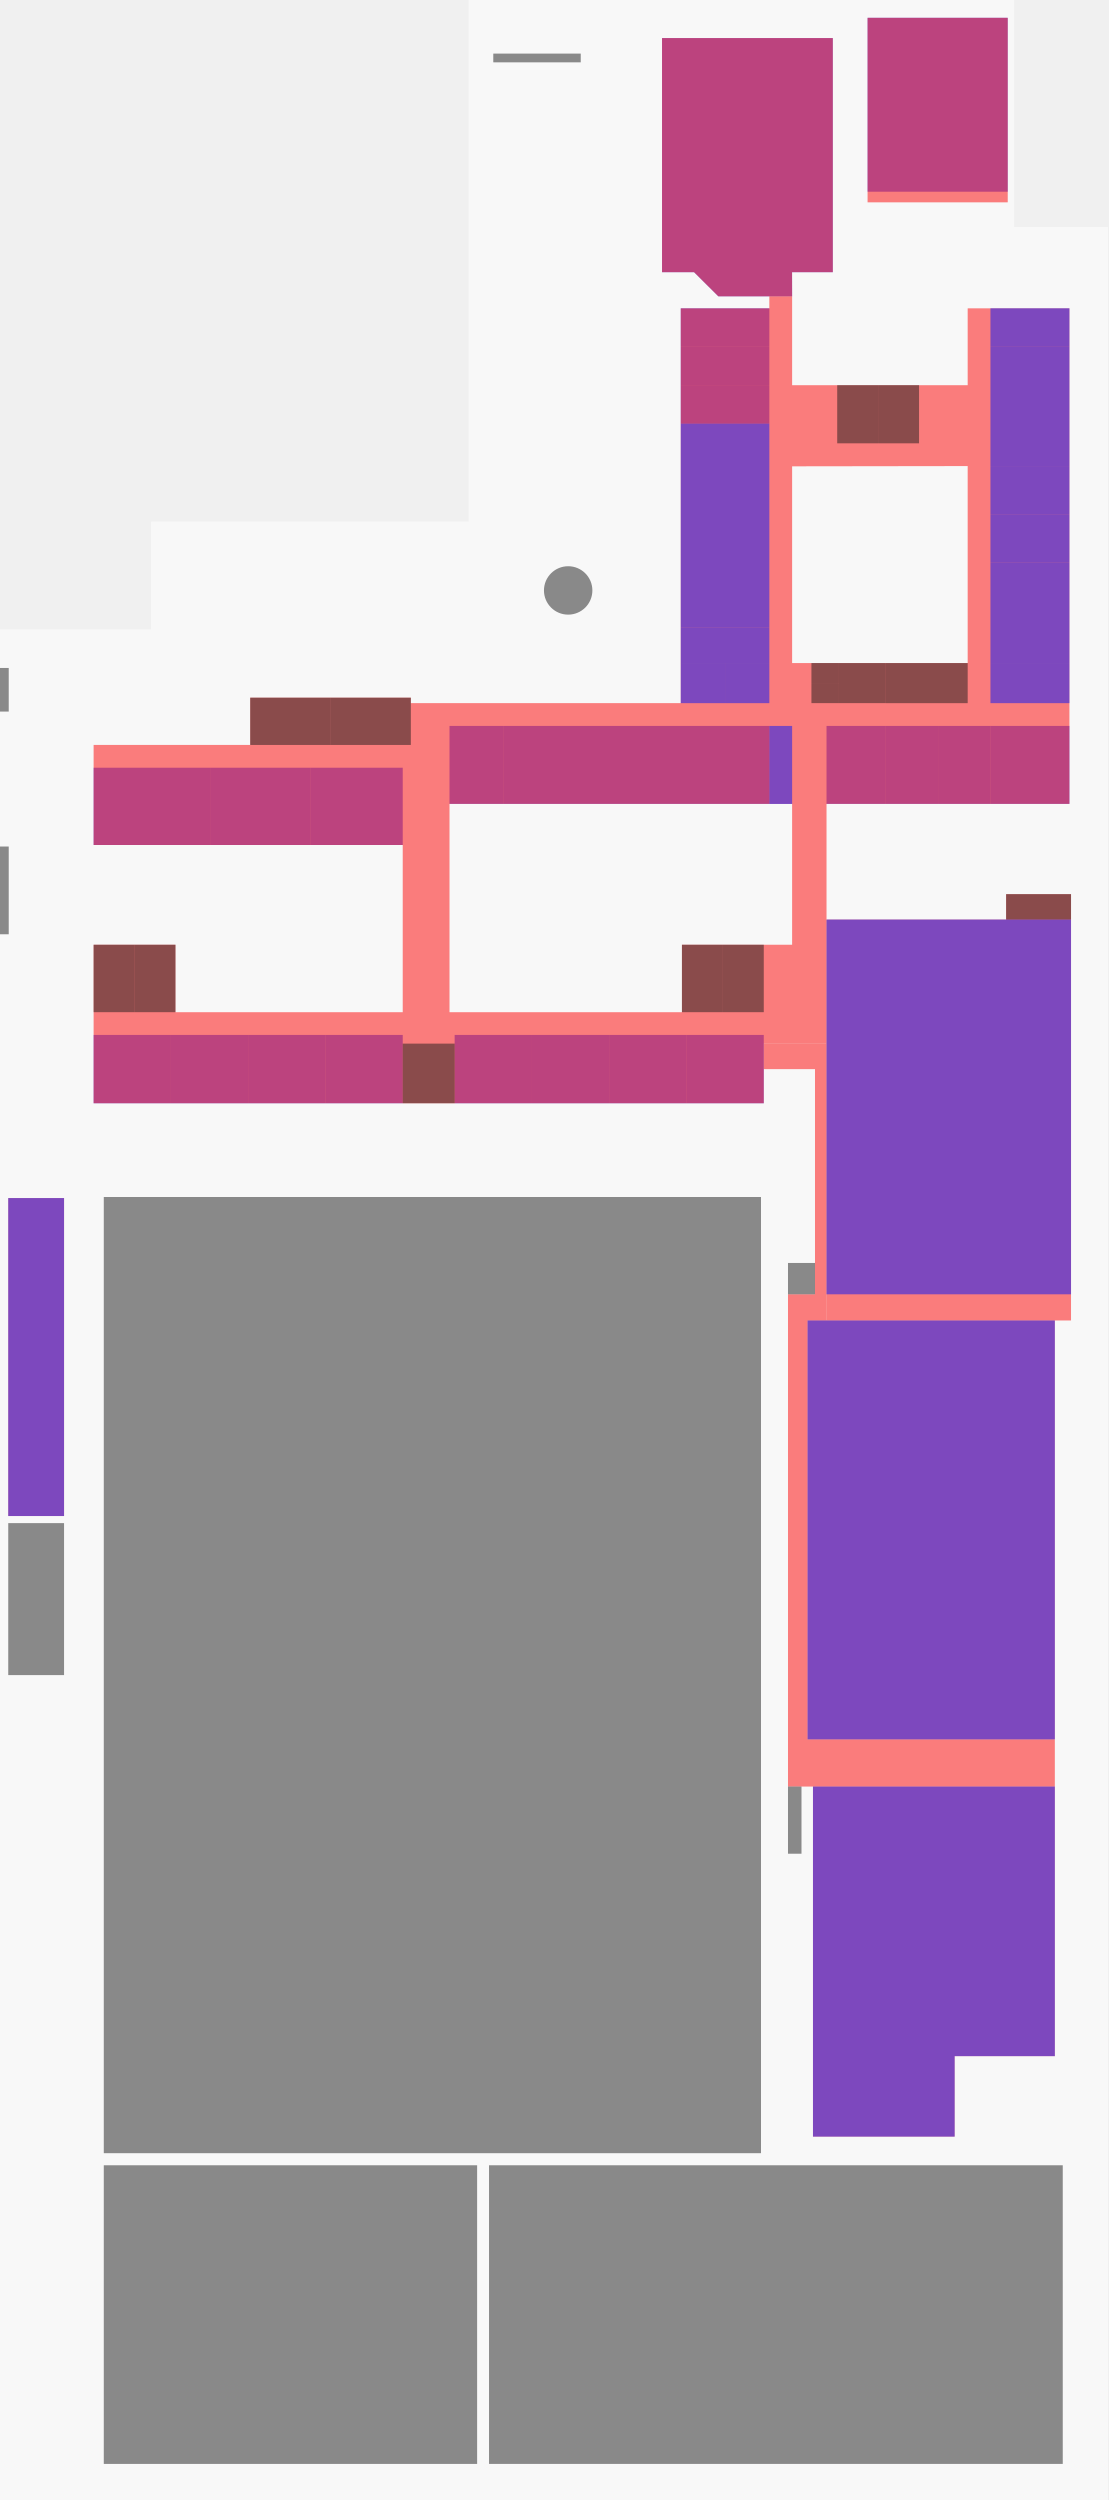
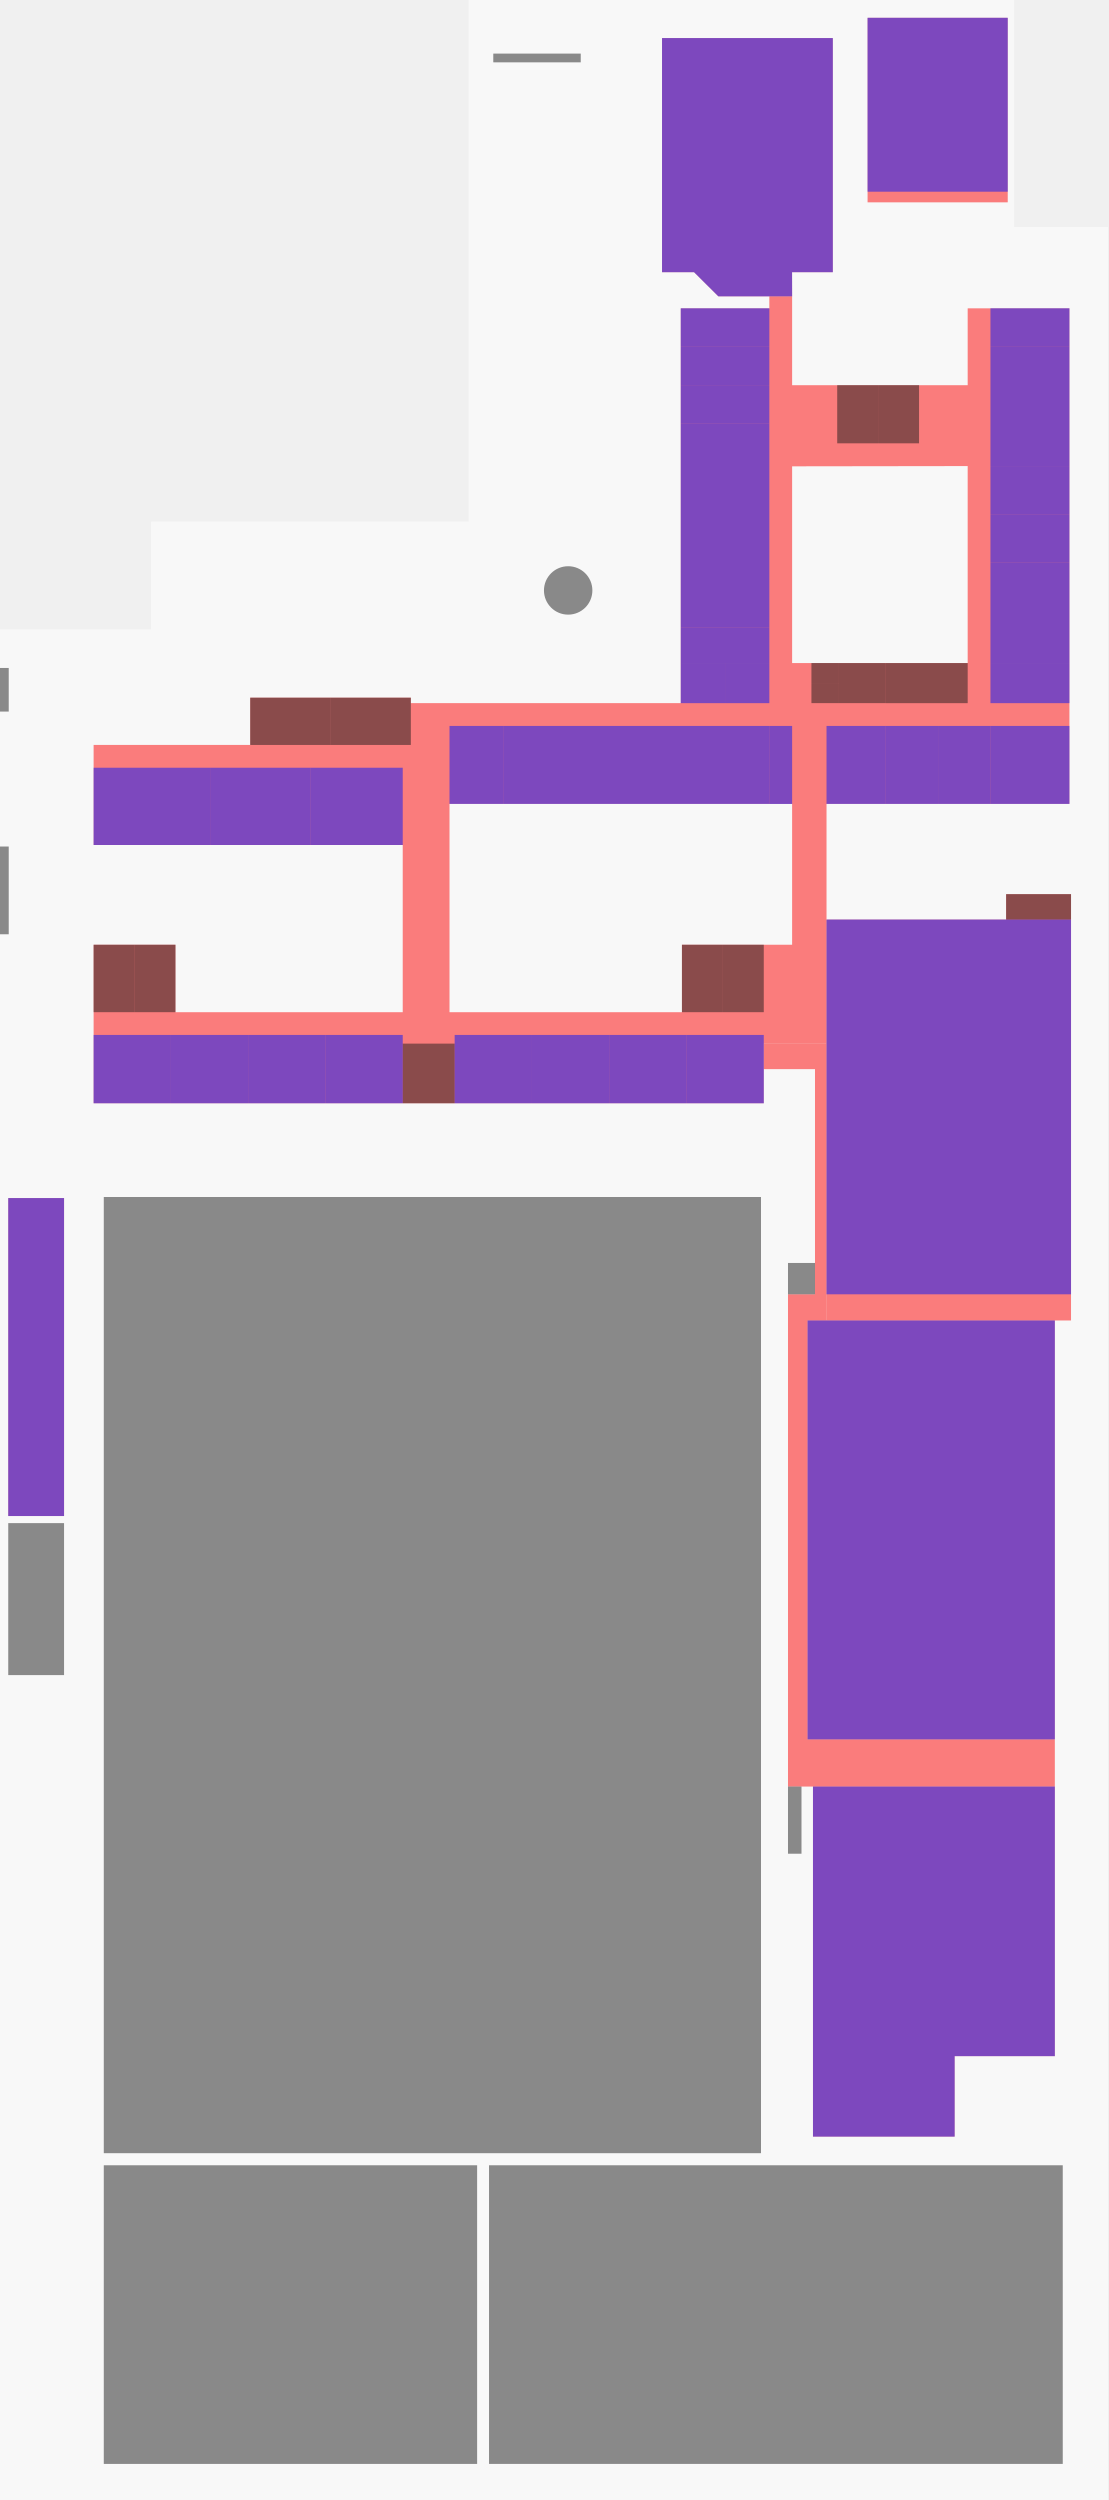
<svg xmlns="http://www.w3.org/2000/svg" width="1991.317" height="4493.032" viewBox="0 0 1991.317 4493.032" version="1.1" xml:space="preserve" style="clip-rule:evenodd;fill-rule:evenodd;stroke-linejoin:round;stroke-miterlimit:2" id="svg66">
  <defs id="defs66" />
  <path d="m 1822.499,407.861 h 168.818 v 4085.171 H 0.001 V 1131.161 H 271.413 V 937.339 H 842.212 V 0 h 980.287 z" style="fill:#ffffff;fill-opacity:0.53;stroke-width:2.308" id="base" />
-   <path id="nishi_hall_2f" style="fill:#0015ff;fill-opacity:0.5;stroke-width:0.99" d="M 1559.223,31.975 H 1811.104 V 344.533 H 1559.223 Z" />
-   <path id="audiovisual_hall_2f" d="M 1496.742,68.417 V 489.22 h -73.24 l 0.1,43.395 h -132.59 l -43.62,-43.395 h -57.59 V 68.417 Z" style="fill:#0015ff;fill-opacity:0.5" />
-   <path id="_2h" style="fill:#0015ff;fill-opacity:0.5;stroke-width:1.367" d="M 168.251,1860.013 H 307.137 V 1982.81 H 168.251 Z" />
-   <path id="_2g" style="fill:#0015ff;fill-opacity:0.5;stroke-width:1.367" d="M 307.137,1860.013 H 446.023 V 1982.81 H 307.137 Z" />
-   <path id="_2f" style="fill:#0015ff;fill-opacity:0.5;stroke-width:1.367" d="M 446.024,1860.013 H 584.91 V 1982.81 H 446.024 Z" />
-   <path id="_2e" style="fill:#0015ff;fill-opacity:0.5;stroke-width:1.367" d="m 584.91,1860.013 h 138.886 V 1982.81 h -138.886 z" />
-   <path id="_2d" style="fill:#0015ff;fill-opacity:0.5;stroke-width:1.367" d="m 817.115,1860.013 h 138.886 V 1982.81 h -138.886 z" />
-   <path id="_2c" style="fill:#0015ff;fill-opacity:0.5;stroke-width:1.367" d="M 956.001,1860.013 H 1094.888 V 1982.81 H 956.001 Z" />
-   <path id="_2b" style="fill:#0015ff;fill-opacity:0.5;stroke-width:1.367" d="m 1094.891,1860.013 h 138.886 V 1982.81 h -138.886 z" />
-   <path id="_2a" style="fill:#0015ff;fill-opacity:0.5;stroke-width:1.367" d="m 1233.772,1860.013 h 138.886 V 1982.81 h -138.886 z" />
-   <path id="teachers_room" style="fill:#0015ff;fill-opacity:0.5;stroke-width:2.01" d="m 904.429,1304.658 h 478.242 v 140.12 H 904.429 Z" />
-   <path id="special_room_2nd" style="fill:#0015ff;fill-opacity:0.5;stroke-width:1.095" d="m 1780.078,1304.658 h 141.911 v 140.12 h -141.911 z" />
-   <path id="mathematics_preparation_room" style="fill:#0015ff;fill-opacity:0.5;stroke-width:1.453" d="m 1223.459,554.087 h 159.195 v 69.079 h -159.195 z" />
-   <path id="english_preparation_room" style="fill:#0015ff;fill-opacity:0.5;stroke-width:1.453" d="m 1223.459,692.242 h 159.195 v 69.079 h -159.195 z" />
-   <path id="japanese_preparation_room" style="fill:#0015ff;fill-opacity:0.5;stroke-width:1.453" d="m 1223.459,623.164 h 159.195 v 69.079 h -159.195 z" />
-   <path id="social_studies_room_2nd" style="fill:#0015ff;fill-opacity:0.5;stroke-width:1.208" d="m 558.318,1379.769 h 165.476 v 138.863 h -165.476 z" />
-   <path id="social_studies_preparation_room" style="fill:#0015ff;fill-opacity:0.5;stroke-width:1.262" d="m 377.701,1379.769 h 180.623 v 138.863 H 377.701 Z" />
-   <path id="social_studies_room_1st" style="fill:#0015ff;fill-opacity:0.5;stroke-width:1.359" d="m 168.255,1379.769 h 209.446 v 138.863 H 168.255 Z" />
-   <path id="printing_room" style="fill:#0015ff;fill-opacity:0.5;stroke-width:1.112" d="m 807.867,1304.654 h 96.554 v 140.119 h -96.554 z" />
-   <path id="career_room" style="fill:#0015ff;fill-opacity:0.5;stroke-width:1.208" d="m 1485.436,1304.657 h 106.372 v 140.12 h -106.372 z" />
-   <path id="consultation_room_1st" style="fill:#0015ff;fill-opacity:0.5;stroke-width:1.136" d="m 1591.807,1304.657 h 94.13 v 140.12 h -94.13 z" />
-   <path id="consultation_room_2nd" style="fill:#0015ff;fill-opacity:0.5;stroke-width:1.136" d="m 1685.938,1304.657 h 94.13 v 140.12 h -94.13 z" />
  <path id="enclosure-classroom_building" d="M 1739.132,692.241 V 554.085 h 182.86 v 890.693 h -436.55 v 430.43 h -112.78 v 107.62 H 168.251 v -284.95 h 147.071 v 121.2 h 408.47 v -300.44 h -555.541 v -179.81 h 281.438 v -84.93 h 288.683 v 9.82 H 1223.462 V 554.085 h 159.2 v -21.47 h 40.94 v 159.626 z m 0,145.378 -315.53,0.457 v 353.562 h 315.53 z m -315.53,607.159 H 807.862 v 374.3 h 417.73 v -121.2 h 198.01 z" style="fill:#fd0000;fill-opacity:0.5" />
  <path id="enclosure-nishi_hall" style="fill:#fd0000;fill-opacity:0.5;stroke-width:1.02" d="M 1559.223,31.975 H 1811.104 V 363.639 H 1559.223 Z" />
  <path id="enclosure-audiovisual_hall" d="M 1496.742,68.417 V 489.22 h -73.24 l 0.1,43.395 h -132.59 l -43.62,-43.395 h -57.59 V 68.417 Z" style="fill:#fd0000;fill-opacity:0.5" />
  <path d="m 1924.854,1606.968 v 766.2 h -439.418 v -720.55 h 322.78 v -45.65 z" style="fill:#fd0000;fill-opacity:0.5;stroke-width:1.019" id="enclosure-pool" />
  <path d="m 1895.762,3210.817 v 484.516 h -180.08 v 144.624 h -254.58 v -629.14 z" style="fill:#fd0000;fill-opacity:0.5;stroke-width:0.997" id="enclosure-martial_arts_field" />
  <path id="enclosure-gym" style="fill:#fd0000;fill-opacity:0.5;stroke-width:0.991" d="m 1451.349,2373.167 h 444.409 v 752.868 h -444.409 z" />
  <path id="enclosure-clubroom_building_0" style="fill:#fd0000;fill-opacity:0.5;stroke-width:1.098" d="M 14.816,2153.192 H 115.118 v 571.43 H 14.816 Z" />
  <path d="m 1485.442,1875.224 v 497.962 h -34.09 v 752.873 h 444.41 v 84.77 h -479.57 v -884.695 h 48.52 v -404.693 h -92.05 v -46.217 z" style="fill:#fd0000;fill-opacity:0.5;stroke-width:1.142" id="enclosure-gym_passage" />
  <path id="none-clubroom_building_1" style="fill:#1a1a1a;fill-opacity:0.5" d="M 14.817,2737.368 H 115.12 v 273.126 H 14.817 Z" />
  <path id="none-wc" style="fill:#1a1a1a;fill-opacity:0.5;stroke-width:1.221" d="m 168.251,1697.877 h 73.535 v 121.208 h -73.535 z" />
  <path id="none-wc1" style="fill:#1a1a1a;fill-opacity:0.5;stroke-width:1.221" d="m 1225.587,1697.877 h 73.535 v 121.208 h -73.535 z" />
  <path id="none-stairs" style="fill:#1a1a1a;fill-opacity:0.5;stroke-width:1.221" d="m 241.786,1697.877 h 73.535 v 121.208 h -73.535 z" />
  <path id="none-stairs1" style="fill:#1a1a1a;fill-opacity:0.5;stroke-width:1.221" d="m 1299.127,1697.877 h 73.535 v 121.208 h -73.535 z" />
  <path id="none-wc2" style="fill:#1a1a1a;fill-opacity:0.5;stroke-width:1.133" d="m 1504.647,692.241 h 73.535 v 104.491 h -73.535 z" />
  <path id="none-stairs2" style="fill:#1a1a1a;fill-opacity:0.5;stroke-width:1.133" d="m 1578.187,692.241 h 73.535 v 104.491 h -73.535 z" />
  <path id="none-stairs3" style="fill:#1a1a1a;fill-opacity:0.5;stroke-width:1.055" d="m 449.689,1253.902 h 144.84 v 84.927 h -144.84 z" />
  <path id="none-wc3" style="fill:#1a1a1a;fill-opacity:0.5;stroke-width:1.052" d="m 594.529,1253.902 h 143.838 v 84.927 h -143.838 z" />
  <path id="none-stairs4" style="fill:#1a1a1a;fill-opacity:0.5;stroke-width:1.088" d="m 723.794,1875.608 h 93.318 v 107.22 h -93.318 z" />
  <path id="none-stairs5" style="fill:#1a1a1a;fill-opacity:0.5;stroke-width:1.054" d="m 1808.226,1606.972 h 116.641 v 45.654 h -116.641 z" />
  <path id="none-stairs6" style="fill:#1a1a1a;fill-opacity:0.5;stroke-width:1.203" d="m 1416.195,2269.811 h 48.527 v 56.303 h -48.527 z" />
  <path id="none-stairs7" style="fill:#1a1a1a;fill-opacity:0.5;stroke-width:0.884" d="m 1416.191,3210.819 h 24.263 v 120.709 h -24.263 z" />
  <path id="none-wc4" style="fill:#1a1a1a;fill-opacity:0.5;stroke-width:1.006" d="m 1507.716,1191.682 h 84.105 v 71.985 h -84.105 z" />
  <path id="none-ev" style="fill:#1a1a1a;fill-opacity:0.5;stroke-width:0.545" d="m 1458.324,1227.631 h 49.391 v 36.037 h -49.391 z" />
  <path id="none-wc5" style="fill:#1a1a1a;fill-opacity:0.5;stroke-width:0.545" d="m 1458.324,1191.638 h 49.391 v 35.992 h -49.391 z" />
  <path id="none-stairs8" style="fill:#1a1a1a;fill-opacity:0.5;stroke-width:1.332" d="m 1591.818,1191.681 h 147.316 v 72.03 h -147.316 z" />
  <path id="none-grand" style="fill:#1a1a1a;fill-opacity:0.5;stroke-width:0.988" d="M 186.518,2151.267 H 1367.662 v 1718.463 H 186.518 Z" />
  <path id="none-tennis_court" style="fill:#1a1a1a;fill-opacity:0.5;stroke-width:0.98" d="m 186.518,3891.448 h 670.976 v 536.734 H 186.518 Z" />
  <path id="none-handball_court" style="fill:#1a1a1a;fill-opacity:0.5;stroke-width:1.001" d="M 878.891,3891.448 H 1909.994 v 536.733 H 878.891 Z" />
  <path id="none-fountain" style="fill:#1a1a1a;fill-opacity:0.5;stroke-width:0.906" d="m 1064.624,1061.134 a 43.502,43.502 0 0 1 -43.502,43.502 43.502,43.502 0 0 1 -43.502,-43.502 43.502,43.502 0 0 1 43.502,-43.502 43.502,43.502 0 0 1 43.502,43.502 z" />
  <path id="none-gate_north_0" style="fill:#1a1a1a;fill-opacity:0.5;stroke-width:1.1" d="m 886.549,112.029 v -15.696 h 157.168 v 15.696 z" />
  <path id="none-gate_west_0" style="fill:#1a1a1a;fill-opacity:0.5;stroke-width:1.102" d="m 0,1521.384 h 15.696 v 157.701 H 0 Z" />
  <path id="none-gate_west_1" style="fill:#1a1a1a;fill-opacity:0.5;stroke-width:0.777" d="m 0,1200.491 h 15.696 v 78.33 H 0 Z" />
  <path id="document_preparation_room" style="fill:#0015ff;fill-opacity:0.5;stroke-width:0.576" d="m 1223.467,1191.641 h 79.597 v 72.075 h -79.597 z" />
  <path id="changing_room_3" style="fill:#0015ff;fill-opacity:0.5;stroke-width:0.576" d="m 1303.064,1191.641 h 79.597 v 72.075 h -79.597 z" />
  <path id="changing_room_1" style="fill:#0015ff;fill-opacity:0.5;stroke-width:0.767" d="m 1223.474,1127.853 h 159.195 v 63.788 h -159.195 z" />
+   <path id="broadcast_room" style="fill:#0015ff;fill-opacity:0.5;stroke-width:0.903" d="m 1382.662,1304.661 h 40.945 v 140.229 h -40.945 z" />
+   <path id="pool" style="fill:#0015ff;fill-opacity:0.5;stroke-width:1.655" d="m 1485.446,1652.627 h 439.423 v 673.505 h -439.423 z" />
  <path id="meeting_room" style="fill:#0015ff;fill-opacity:0.5;stroke-width:1.838" d="m 1223.474,761.325 h 159.195 v 366.534 h -159.195 z" />
+   <path id="art_preparation_room" style="fill:#0015ff;fill-opacity:0.5;stroke-width:0.588" d="m 1780.069,924.285 h 141.911 v 86.608 h -141.911 z" />
+   <path id="nishi_hall_2f" style="fill:#0015ff;fill-opacity:0.5;stroke-width:0.99" d="M 1559.223,31.975 H 1811.104 V 344.533 H 1559.223 Z" />
+   <path id="audiovisual_hall_2f" d="M 1496.742,68.417 V 489.22 h -73.24 l 0.1,43.395 h -132.59 l -43.62,-43.395 h -57.59 V 68.417 Z" style="fill:#0015ff;fill-opacity:0.5" />
+   <path id="_2h" style="fill:#0015ff;fill-opacity:0.5;stroke-width:1.367" d="M 168.251,1860.013 H 307.137 V 1982.81 H 168.251 Z" />
+   <path id="_2g" style="fill:#0015ff;fill-opacity:0.5;stroke-width:1.367" d="M 307.137,1860.013 H 446.023 V 1982.81 H 307.137 Z" />
+   <path id="_2f" style="fill:#0015ff;fill-opacity:0.5;stroke-width:1.367" d="M 446.024,1860.013 H 584.91 V 1982.81 H 446.024 Z" />
+   <path id="_2e" style="fill:#0015ff;fill-opacity:0.5;stroke-width:1.367" d="m 584.91,1860.013 h 138.886 V 1982.81 h -138.886 z" />
+   <path id="_2d" style="fill:#0015ff;fill-opacity:0.5;stroke-width:1.367" d="m 817.115,1860.013 h 138.886 V 1982.81 h -138.886 z" />
+   <path id="_2c" style="fill:#0015ff;fill-opacity:0.5;stroke-width:1.367" d="M 956.001,1860.013 H 1094.888 V 1982.81 H 956.001 Z" />
+   <path id="_2b" style="fill:#0015ff;fill-opacity:0.5;stroke-width:1.367" d="m 1094.891,1860.013 h 138.886 V 1982.81 h -138.886 z" />
+   <path id="_2a" style="fill:#0015ff;fill-opacity:0.5;stroke-width:1.367" d="m 1233.772,1860.013 h 138.886 V 1982.81 h -138.886 z" />
+   <path id="teachers_room" style="fill:#0015ff;fill-opacity:0.5;stroke-width:2.01" d="m 904.429,1304.658 h 478.242 v 140.12 H 904.429 Z" />
+   <path id="special_room_2nd" style="fill:#0015ff;fill-opacity:0.5;stroke-width:1.095" d="m 1780.078,1304.658 h 141.911 v 140.12 h -141.911 z" />
+   <path id="mathematics_preparation_room" style="fill:#0015ff;fill-opacity:0.5;stroke-width:1.453" d="m 1223.459,554.087 h 159.195 v 69.079 h -159.195 z" />
+   <path id="english_preparation_room" style="fill:#0015ff;fill-opacity:0.5;stroke-width:1.453" d="m 1223.459,692.242 h 159.195 v 69.079 h -159.195 z" />
+   <path id="japanese_preparation_room" style="fill:#0015ff;fill-opacity:0.5;stroke-width:1.453" d="m 1223.459,623.164 h 159.195 v 69.079 h -159.195 z" />
+   <path id="social_studies_room_2nd" style="fill:#0015ff;fill-opacity:0.5;stroke-width:1.208" d="m 558.318,1379.769 h 165.476 v 138.863 h -165.476 z" />
+   <path id="social_studies_preparation_room" style="fill:#0015ff;fill-opacity:0.5;stroke-width:1.262" d="m 377.701,1379.769 h 180.623 v 138.863 H 377.701 Z" />
+   <path id="social_studies_room_1st" style="fill:#0015ff;fill-opacity:0.5;stroke-width:1.359" d="m 168.255,1379.769 h 209.446 v 138.863 H 168.255 Z" />
+   <path id="printing_room" style="fill:#0015ff;fill-opacity:0.5;stroke-width:1.112" d="m 807.867,1304.654 h 96.554 v 140.119 h -96.554 z" />
+   <path id="career_room" style="fill:#0015ff;fill-opacity:0.5;stroke-width:1.208" d="m 1485.436,1304.657 h 106.372 v 140.12 h -106.372 z" />
+   <path id="consultation_room_1st" style="fill:#0015ff;fill-opacity:0.5;stroke-width:1.136" d="m 1591.807,1304.657 h 94.13 v 140.12 h -94.13 z" />
+   <path id="consultation_room_2nd" style="fill:#0015ff;fill-opacity:0.5;stroke-width:1.136" d="m 1685.938,1304.657 h 94.13 v 140.12 h -94.13 z" />
  <path id="art_material_room" style="fill:#0015ff;fill-opacity:0.5;stroke-width:0.536" d="m 1780.069,1191.64 h 141.911 v 72.074 h -141.911 z" />
-   <path id="art_preparation_room" style="fill:#0015ff;fill-opacity:0.5;stroke-width:0.588" d="m 1780.069,924.285 h 141.911 v 86.608 h -141.911 z" />
  <path id="craft_preparation_room" style="fill:#0015ff;fill-opacity:0.5;stroke-width:0.588" d="m 1780.069,837.677 h 141.911 v 86.608 h -141.911 z" />
  <path id="art_room" style="fill:#0015ff;fill-opacity:0.5;stroke-width:0.849" d="m 1780.069,1010.892 h 141.911 v 180.748 h -141.911 z" />
  <path id="craft_room" style="fill:#0015ff;fill-opacity:0.5;stroke-width:0.925" d="m 1780.069,623.163 h 141.911 v 214.514 h -141.911 z" />
  <path id="craft_warehouse" style="fill:#0015ff;fill-opacity:0.5;stroke-width:0.525" d="m 1780.069,554.084 h 141.911 v 69.078 h -141.911 z" />
  <path d="m 1895.762,3210.817 v 484.516 h -180.08 v 144.624 h -254.58 v -629.14 z" style="fill:#0015ff;fill-opacity:0.5;stroke-width:0.997" id="martial_arts_field_2f" />
  <path id="gym_2f" style="fill:#0015ff;fill-opacity:0.5;stroke-width:0.991" d="m 1451.349,2373.167 h 444.409 v 752.868 h -444.409 z" />
  <path id="clubroom_building_0_2f" style="fill:#0015ff;fill-opacity:0.5;stroke-width:1.098" d="M 14.816,2153.192 H 115.118 v 571.43 H 14.816 Z" />
-   <path id="broadcast_room" style="fill:#0015ff;fill-opacity:0.5;stroke-width:0.903" d="m 1382.662,1304.661 h 40.945 v 140.229 h -40.945 z" />
-   <path id="pool" style="fill:#0015ff;fill-opacity:0.5;stroke-width:1.655" d="m 1485.446,1652.627 h 439.423 v 673.505 h -439.423 z" />
</svg>
